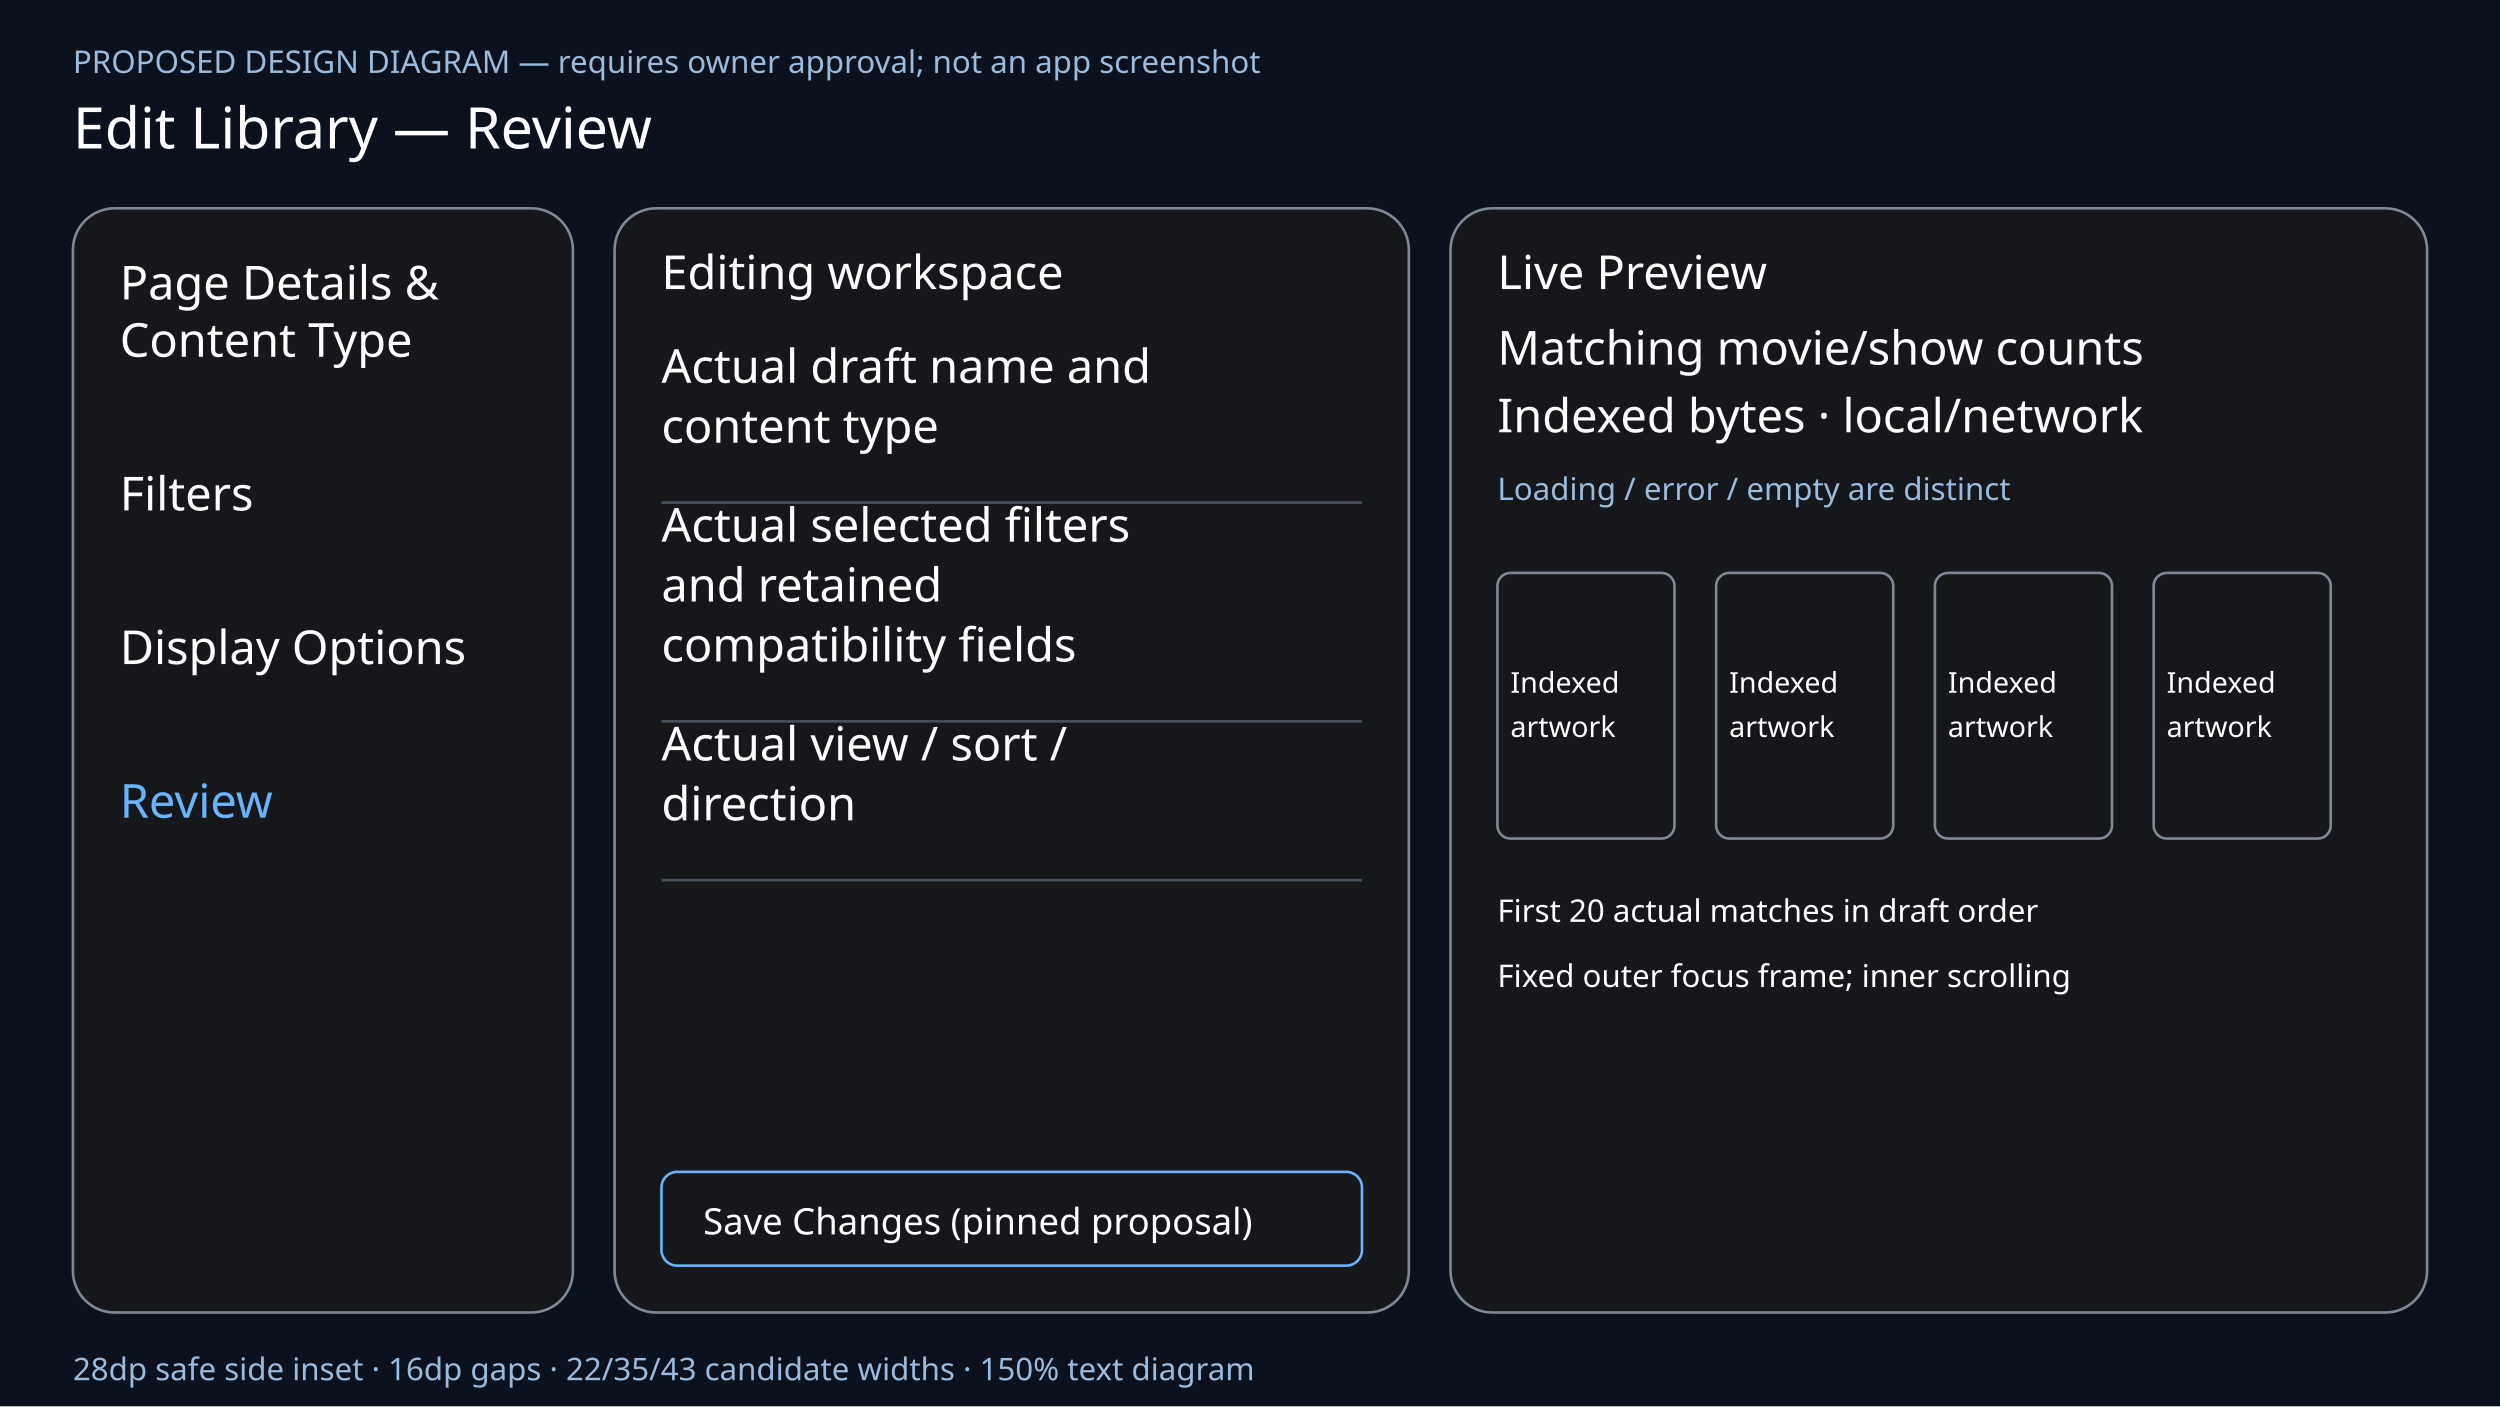
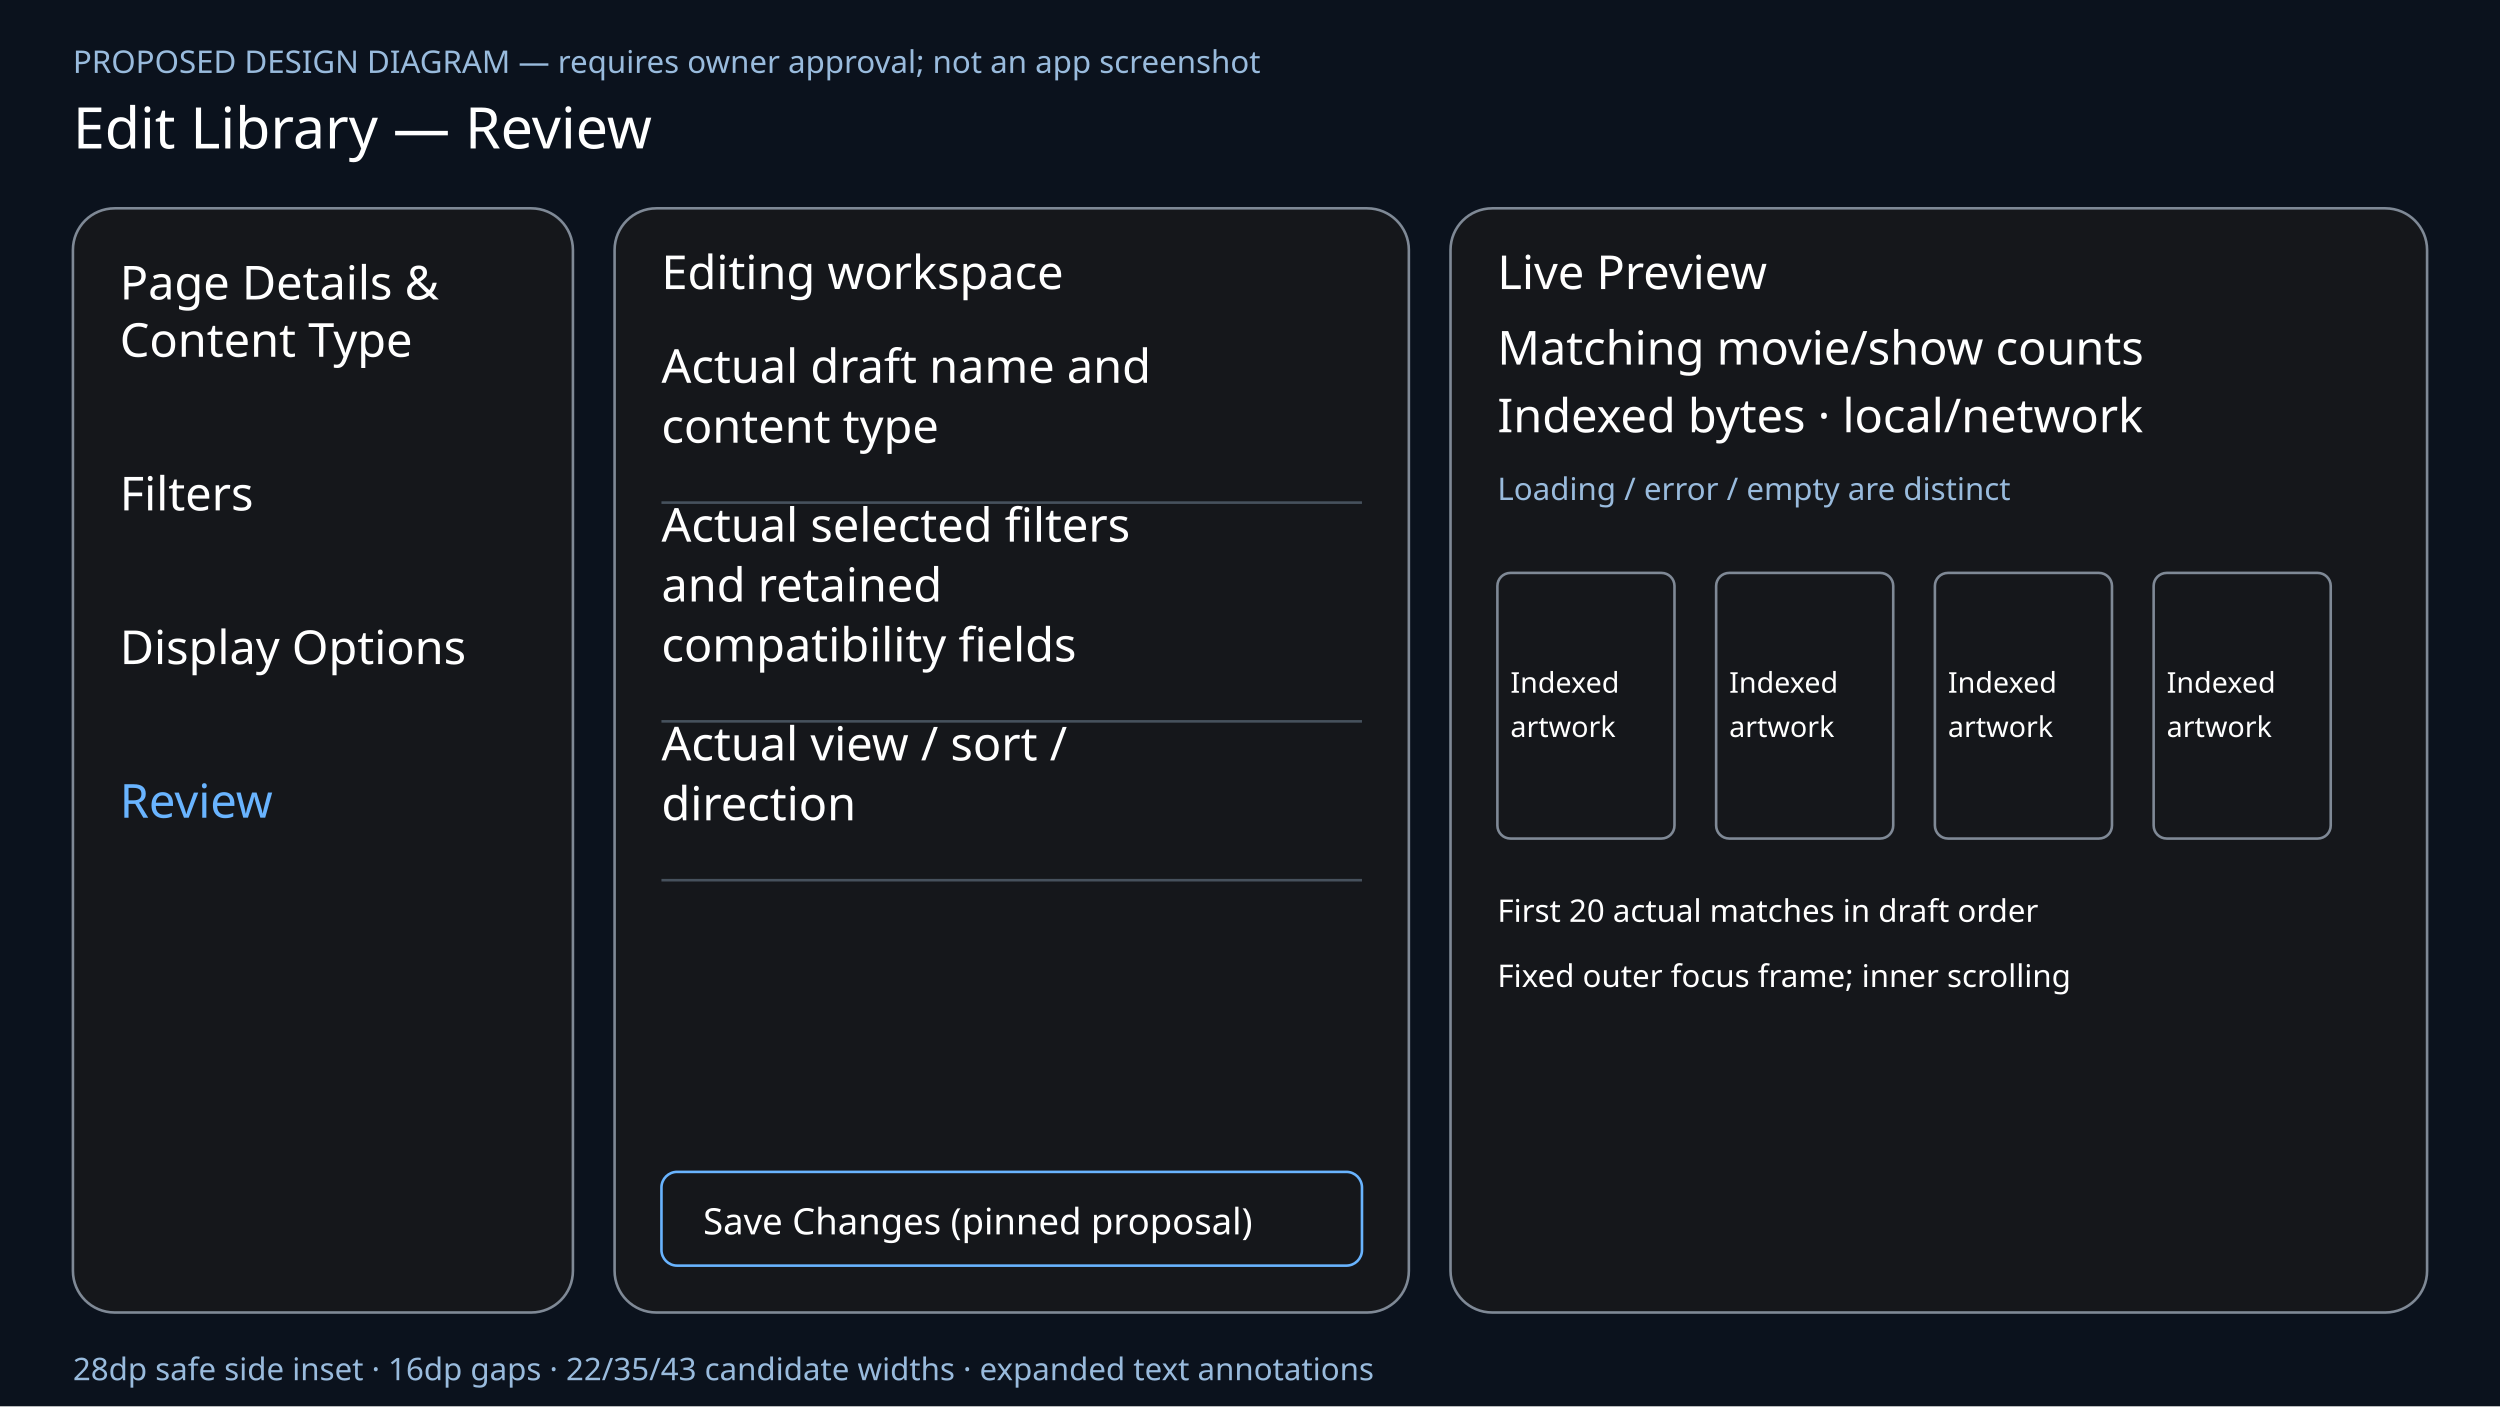
<svg xmlns="http://www.w3.org/2000/svg" width="1920" height="1080" viewBox="0 0 960 540">
  <rect width="960" height="540" fill="#0b121d" />
  <text x="28" y="28" font-family="sans-serif" font-size="12" fill="#99bbdd">PROPOSED DESIGN DIAGRAM — requires owner approval; not an app screenshot</text>
  <text x="28" y="57" font-family="sans-serif" font-size="22" fill="#ffffff">Edit Library — Review</text>
  <rect x="28" y="80" width="192" height="424" rx="16" fill="#15171b" stroke="#7f8996" />
  <rect x="236" y="80" width="305" height="424" rx="16" fill="#15171b" stroke="#7f8996" />
  <rect x="557" y="80" width="375" height="424" rx="16" fill="#15171b" stroke="#7f8996" />
  <text x="46" y="115" font-family="sans-serif" font-size="18" fill="#ffffff">Page Details &amp;</text>
  <text x="46" y="137" font-family="sans-serif" font-size="18" fill="#ffffff">Content Type</text>
  <text x="46" y="196" font-family="sans-serif" font-size="18" fill="#ffffff">Filters</text>
  <text x="46" y="255" font-family="sans-serif" font-size="18" fill="#ffffff">Display Options</text>
  <text x="46" y="314" font-family="sans-serif" font-size="18" fill="#69b4ff">Review</text>
  <text x="254" y="111" font-family="sans-serif" font-size="18" fill="#ffffff">Editing workspace</text>
  <defs>
    <clipPath id="fields">
      <rect x="250" y="126" width="280" height="300" />
    </clipPath>
  </defs>
  <g clip-path="url(#fields)">
    <text x="254" y="147" font-family="sans-serif" font-size="18" fill="#ffffff">Actual draft name and</text>
    <text x="254" y="170" font-family="sans-serif" font-size="18" fill="#ffffff">content type</text>
    <line x1="254" y1="193" x2="523" y2="193" stroke="#46515d" />
    <text x="254" y="208" font-family="sans-serif" font-size="18" fill="#ffffff">Actual selected filters</text>
    <text x="254" y="231" font-family="sans-serif" font-size="18" fill="#ffffff">and retained</text>
    <text x="254" y="254" font-family="sans-serif" font-size="18" fill="#ffffff">compatibility fields</text>
    <line x1="254" y1="277" x2="523" y2="277" stroke="#46515d" />
    <text x="254" y="292" font-family="sans-serif" font-size="18" fill="#ffffff">Actual view / sort /</text>
    <text x="254" y="315" font-family="sans-serif" font-size="18" fill="#ffffff">direction</text>
    <line x1="254" y1="338" x2="523" y2="338" stroke="#46515d" />
  </g>
  <rect x="254" y="450" width="269" height="36" rx="6" fill="none" stroke="#69b4ff" />
  <text x="270" y="474" font-family="sans-serif" font-size="14" fill="#ffffff">Save Changes (pinned proposal)</text>
  <text x="575" y="111" font-family="sans-serif" font-size="18" fill="#ffffff">Live Preview</text>
  <text x="575" y="140" font-family="sans-serif" font-size="18" fill="#ffffff">Matching movie/show counts</text>
  <text x="575" y="166" font-family="sans-serif" font-size="18" fill="#ffffff">Indexed bytes · local/network</text>
  <text x="575" y="192" font-family="sans-serif" font-size="12" fill="#99bbdd">Loading / error / empty are distinct</text>
  <rect x="575" y="220" width="68" height="102" rx="5" fill="none" stroke="#7f8996" />
  <text x="580" y="266" font-family="sans-serif" font-size="11" fill="#ffffff">Indexed</text>
  <text x="580" y="283" font-family="sans-serif" font-size="11" fill="#ffffff">artwork</text>
  <rect x="659" y="220" width="68" height="102" rx="5" fill="none" stroke="#7f8996" />
  <text x="664" y="266" font-family="sans-serif" font-size="11" fill="#ffffff">Indexed</text>
  <text x="664" y="283" font-family="sans-serif" font-size="11" fill="#ffffff">artwork</text>
  <rect x="743" y="220" width="68" height="102" rx="5" fill="none" stroke="#7f8996" />
  <text x="748" y="266" font-family="sans-serif" font-size="11" fill="#ffffff">Indexed</text>
  <text x="748" y="283" font-family="sans-serif" font-size="11" fill="#ffffff">artwork</text>
  <rect x="827" y="220" width="68" height="102" rx="5" fill="none" stroke="#7f8996" />
  <text x="832" y="266" font-family="sans-serif" font-size="11" fill="#ffffff">Indexed</text>
  <text x="832" y="283" font-family="sans-serif" font-size="11" fill="#ffffff">artwork</text>
  <text x="575" y="354" font-family="sans-serif" font-size="12" fill="#ffffff">First 20 actual matches in draft order</text>
  <text x="575" y="379" font-family="sans-serif" font-size="12" fill="#ffffff">Fixed outer focus frame; inner scrolling</text>
-   <text x="28" y="530" font-family="sans-serif" font-size="12" fill="#99bbdd">28dp safe side inset · 16dp gaps · 22/35/43 candidate widths · 150% text diagram</text>
+   <text x="28" y="530" font-family="sans-serif" font-size="12" fill="#99bbdd">28dp safe side inset · 16dp gaps · 22/35/43 candidate widths · expanded text annotations</text>
</svg>
